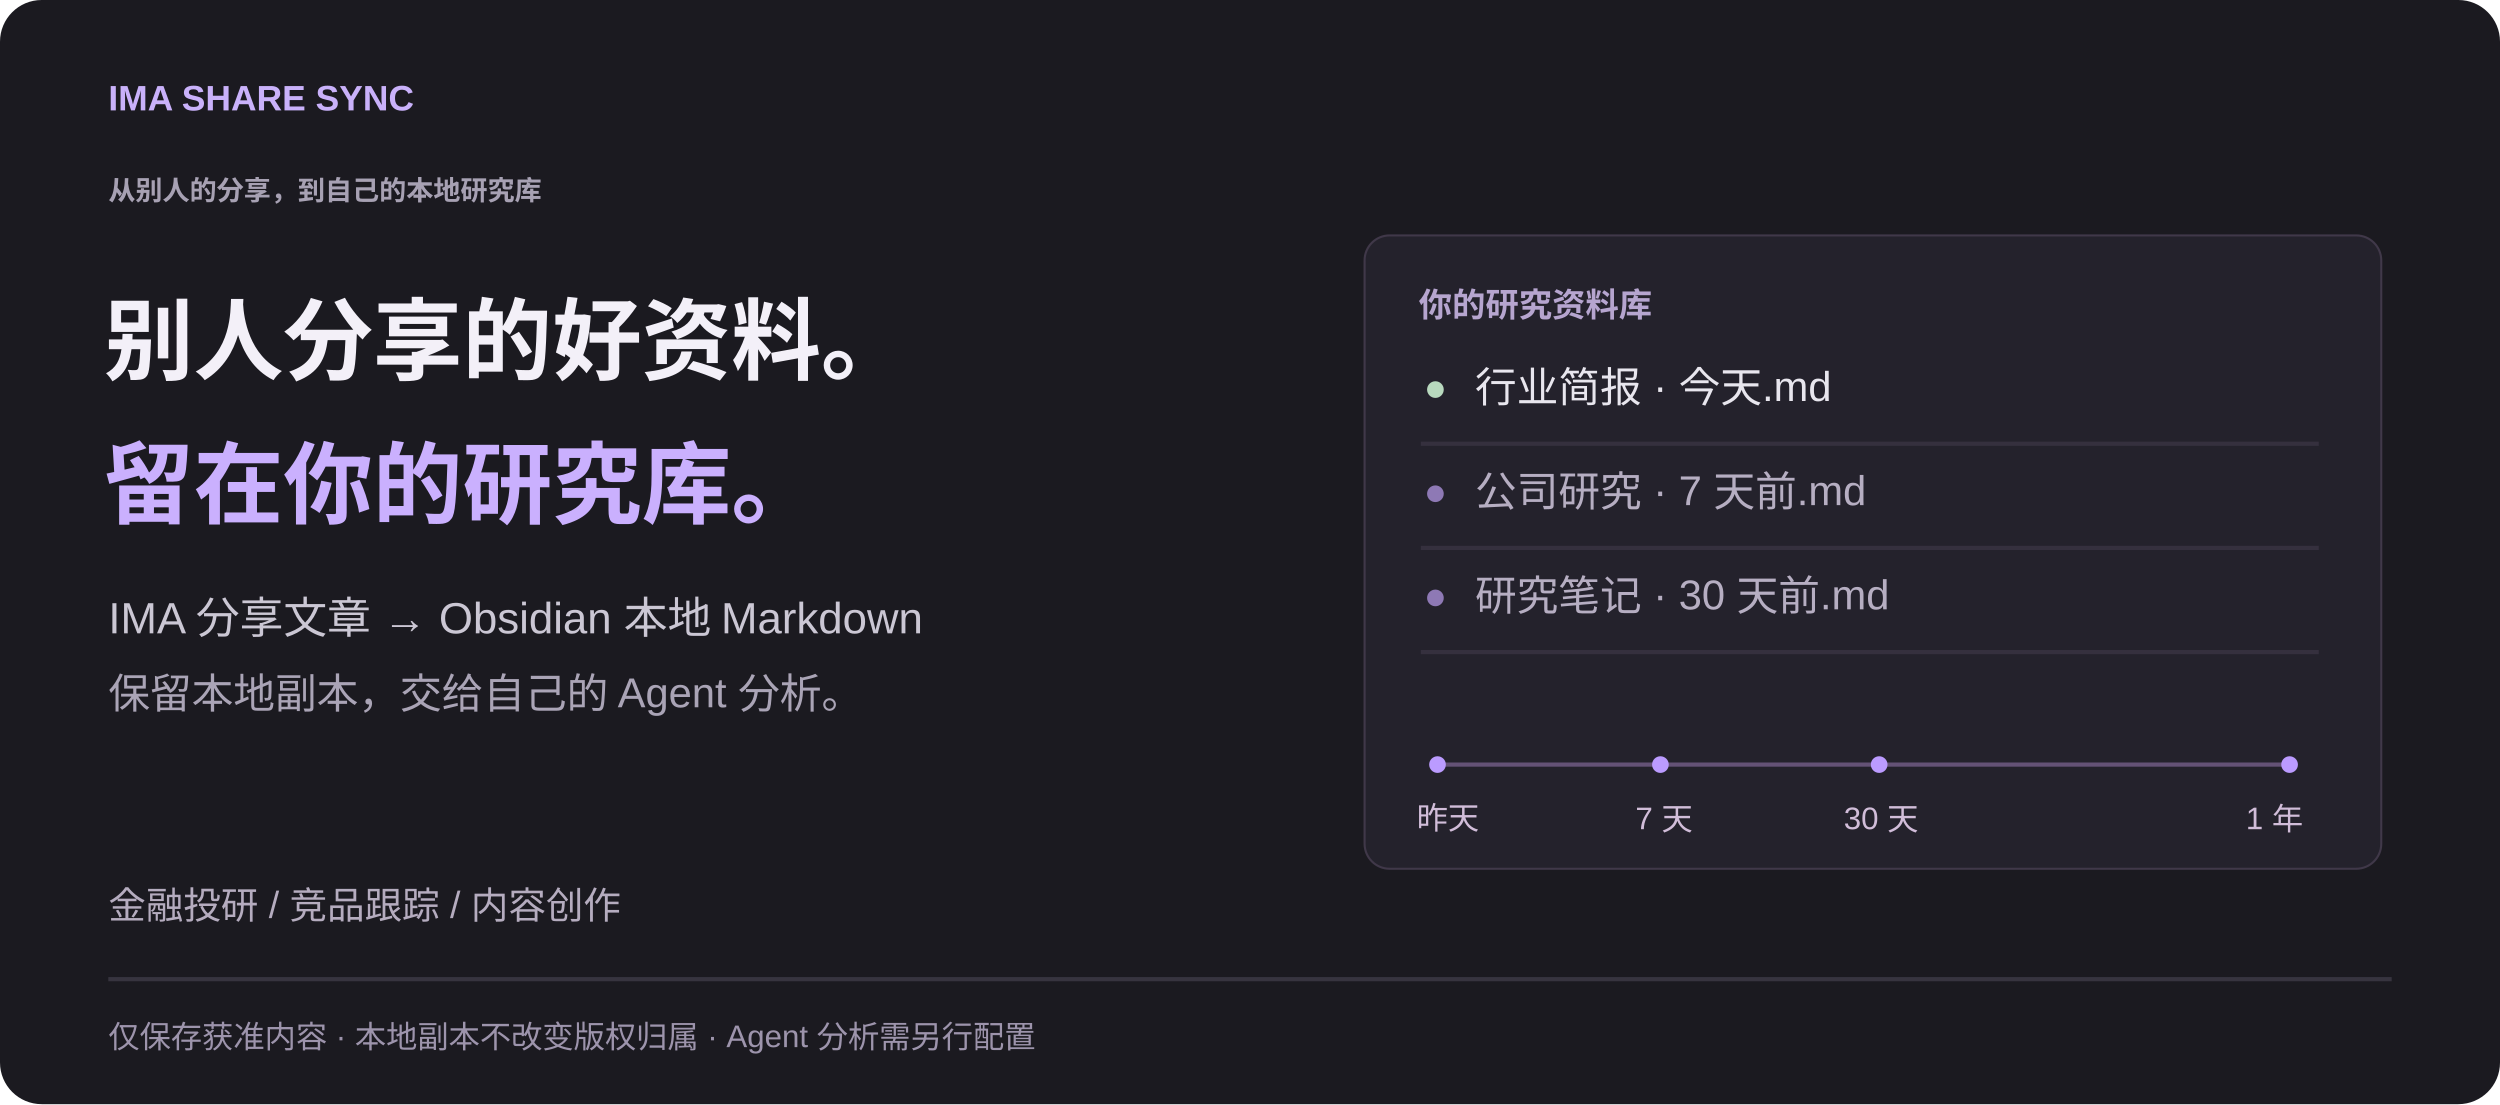
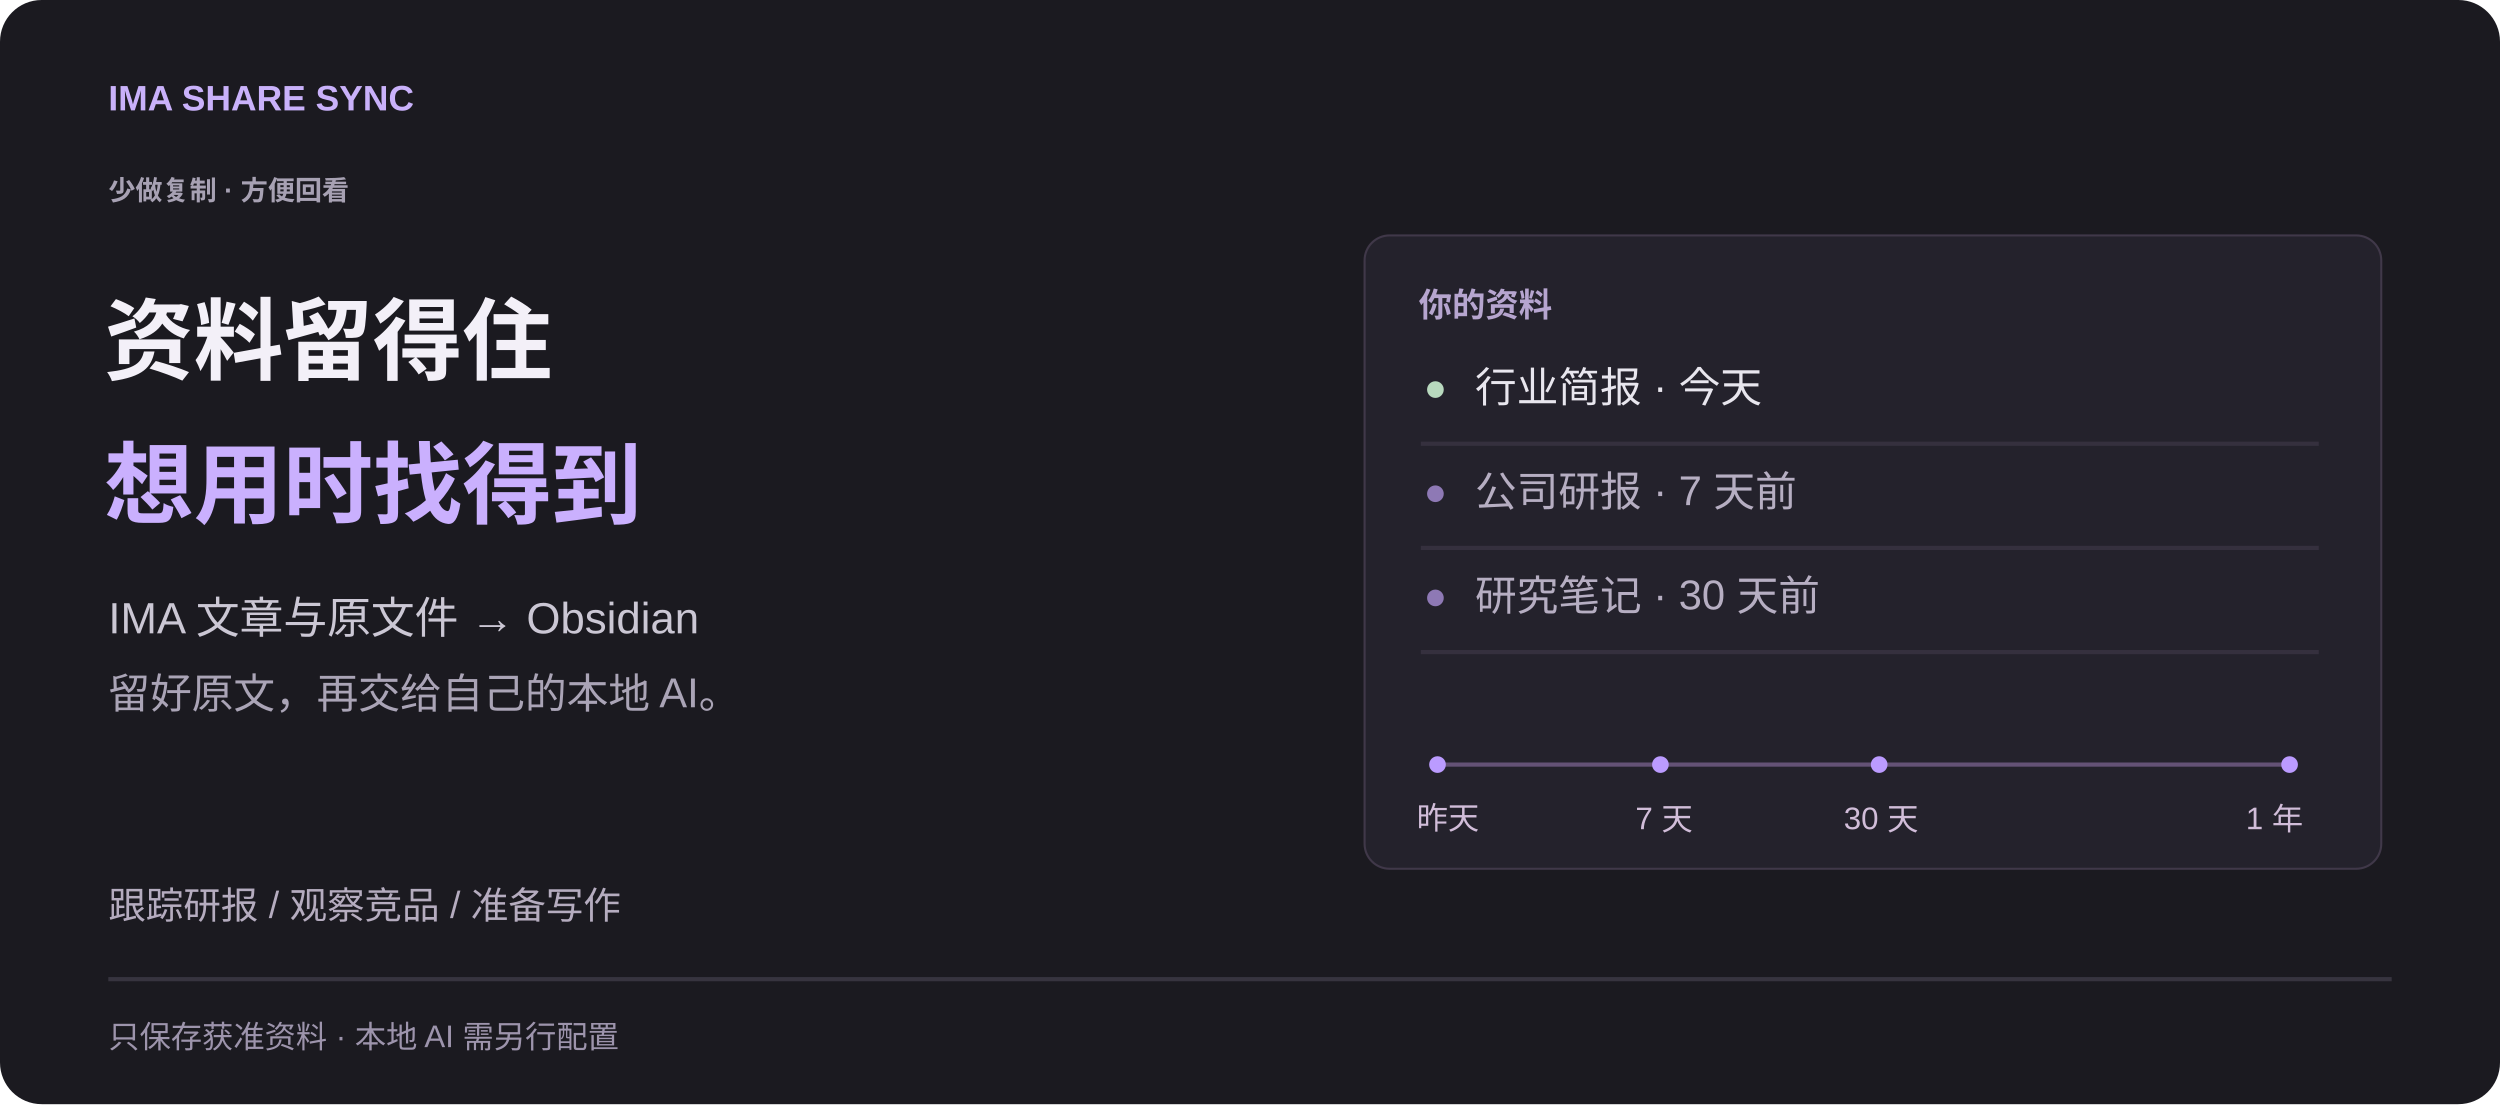
<svg xmlns="http://www.w3.org/2000/svg" width="1200" height="530" viewBox="0 0 1200 530" role="img" aria-labelledby="title desc">
  <rect x="0" y="0" width="1200" height="530" rx="20" fill="#1B1A20" stroke="none" />
  <g font-family="Segoe UI, Microsoft YaHei, Arial, sans-serif">
    <text x="52" y="53" font-size="17" fill="#C9B1FA" font-weight="600">IMA SHARE SYNC</text>
-     <text x="52" y="96" font-size="13" fill="#A7A1B3" font-weight="600">从别人的分享，到自己的本地研究库</text>
-     <text x="50" y="179" font-size="43" fill="#F3F0F8" font-weight="600">别人分享的好资料。</text>
-     <text x="50" y="248" font-size="43" fill="#CAB0FE" font-weight="600">留在你的研究库。</text>
-     <text x="52" y="304" font-size="21" fill="#CBC7D4" font-weight="400">IMA 分享文章 → Obsidian 本地 Markdown</text>
-     <text x="52" y="340" font-size="20" fill="#AAA4B6" font-weight="400">保留本地副本，交给自己的 Agent 分析。</text>
-     <text x="52" y="441" font-size="18" fill="#B5ACBF" font-weight="500">金融投研   /   竞品跟踪   /   内容创作</text>
+     <text x="52" y="96" font-size="13" fill="#A7A1B3" font-weight="600">少做复制 · 方便回看</text>
+     <text x="50" y="179" font-size="43" fill="#F3F0F8" font-weight="600">资料留得住</text>
+     <text x="50" y="248" font-size="43" fill="#CAB0FE" font-weight="600">想用时找得到</text>
+     <text x="52" y="304" font-size="21" fill="#CBC7D4" font-weight="400">IMA 文章与原文件 → Obsidian</text>
+     <text x="52" y="340" font-size="20" fill="#AAA4B6" font-weight="400">留好原文，再交给自己的本地 AI。</text>
+     <text x="52" y="441" font-size="18" fill="#B5ACBF" font-weight="500">跟踪研报   /   观察竞品   /   准备写作</text>
    <rect x="655" y="113" width="488" height="304" rx="12" fill="#24222C" stroke="#403849" />
-     <text x="681" y="152" font-size="16" fill="#B6A5CF" font-weight="600">你的研究资料库</text>
+     <text x="681" y="152" font-size="16" fill="#B6A5CF" font-weight="600">你的资料</text>
    <path d="M682 213L1113 213" fill="none" stroke="#35303E" stroke-width="2" />
    <circle cx="689" cy="187" r="4" fill="#B8D9BE" />
-     <text x="708" y="193" font-size="20" fill="#E8E6EE" font-weight="400">行业简报 · 今天.md</text>
+     <text x="708" y="193" font-size="20" fill="#E8E6EE" font-weight="400">行业简报 · 今天</text>
    <path d="M682 263L1113 263" fill="none" stroke="#35303E" stroke-width="2" />
    <circle cx="689" cy="237" r="4" fill="#8E79B5" />
-     <text x="708" y="243" font-size="20" fill="#B6AEC2" font-weight="400">公司研究 · 7 天前.md</text>
+     <text x="708" y="243" font-size="20" fill="#B6AEC2" font-weight="400">公司研报 · 7 天前</text>
    <path d="M682 313L1113 313" fill="none" stroke="#35303E" stroke-width="2" />
    <circle cx="689" cy="287" r="4" fill="#8E79B5" />
-     <text x="708" y="293" font-size="20" fill="#B6AEC2" font-weight="400">研究笔记 · 30 天前.md</text>
+     <text x="708" y="293" font-size="20" fill="#B6AEC2" font-weight="400">研究笔记 · 30 天前</text>
    <path d="M690 367L1099 367" fill="none" stroke="#645276" stroke-width="2" />
    <circle cx="690" cy="367" r="4" fill="#BB9BFF" />
    <circle cx="797" cy="367" r="4" fill="#BB9BFF" />
    <circle cx="902" cy="367" r="4" fill="#BB9BFF" />
    <circle cx="1099" cy="367" r="4" fill="#BB9BFF" />
    <text x="680" y="398" font-size="15" fill="#D1BDD9" font-weight="400">昨天</text>
    <text x="785" y="398" font-size="15" fill="#D1BDD9" font-weight="400">7 天</text>
    <text x="885" y="398" font-size="15" fill="#D1BDD9" font-weight="400">30 天</text>
    <text x="1078" y="398" font-size="15" fill="#D1BDD9" font-weight="400">1 年</text>
    <path d="M52 470L1148 470" fill="none" stroke="#37343F" stroke-width="2" />
-     <text x="52" y="503" font-size="15" fill="#9D94AC" font-weight="400">仅保存获准内容 · 本地副本不改变版权归属 · Agent 分析需另行配置</text>
+     <text x="52" y="503" font-size="15" fill="#9D94AC" font-weight="400">只保存获准资料 · 本地 AI 需另行配置</text>
  </g>
</svg>
